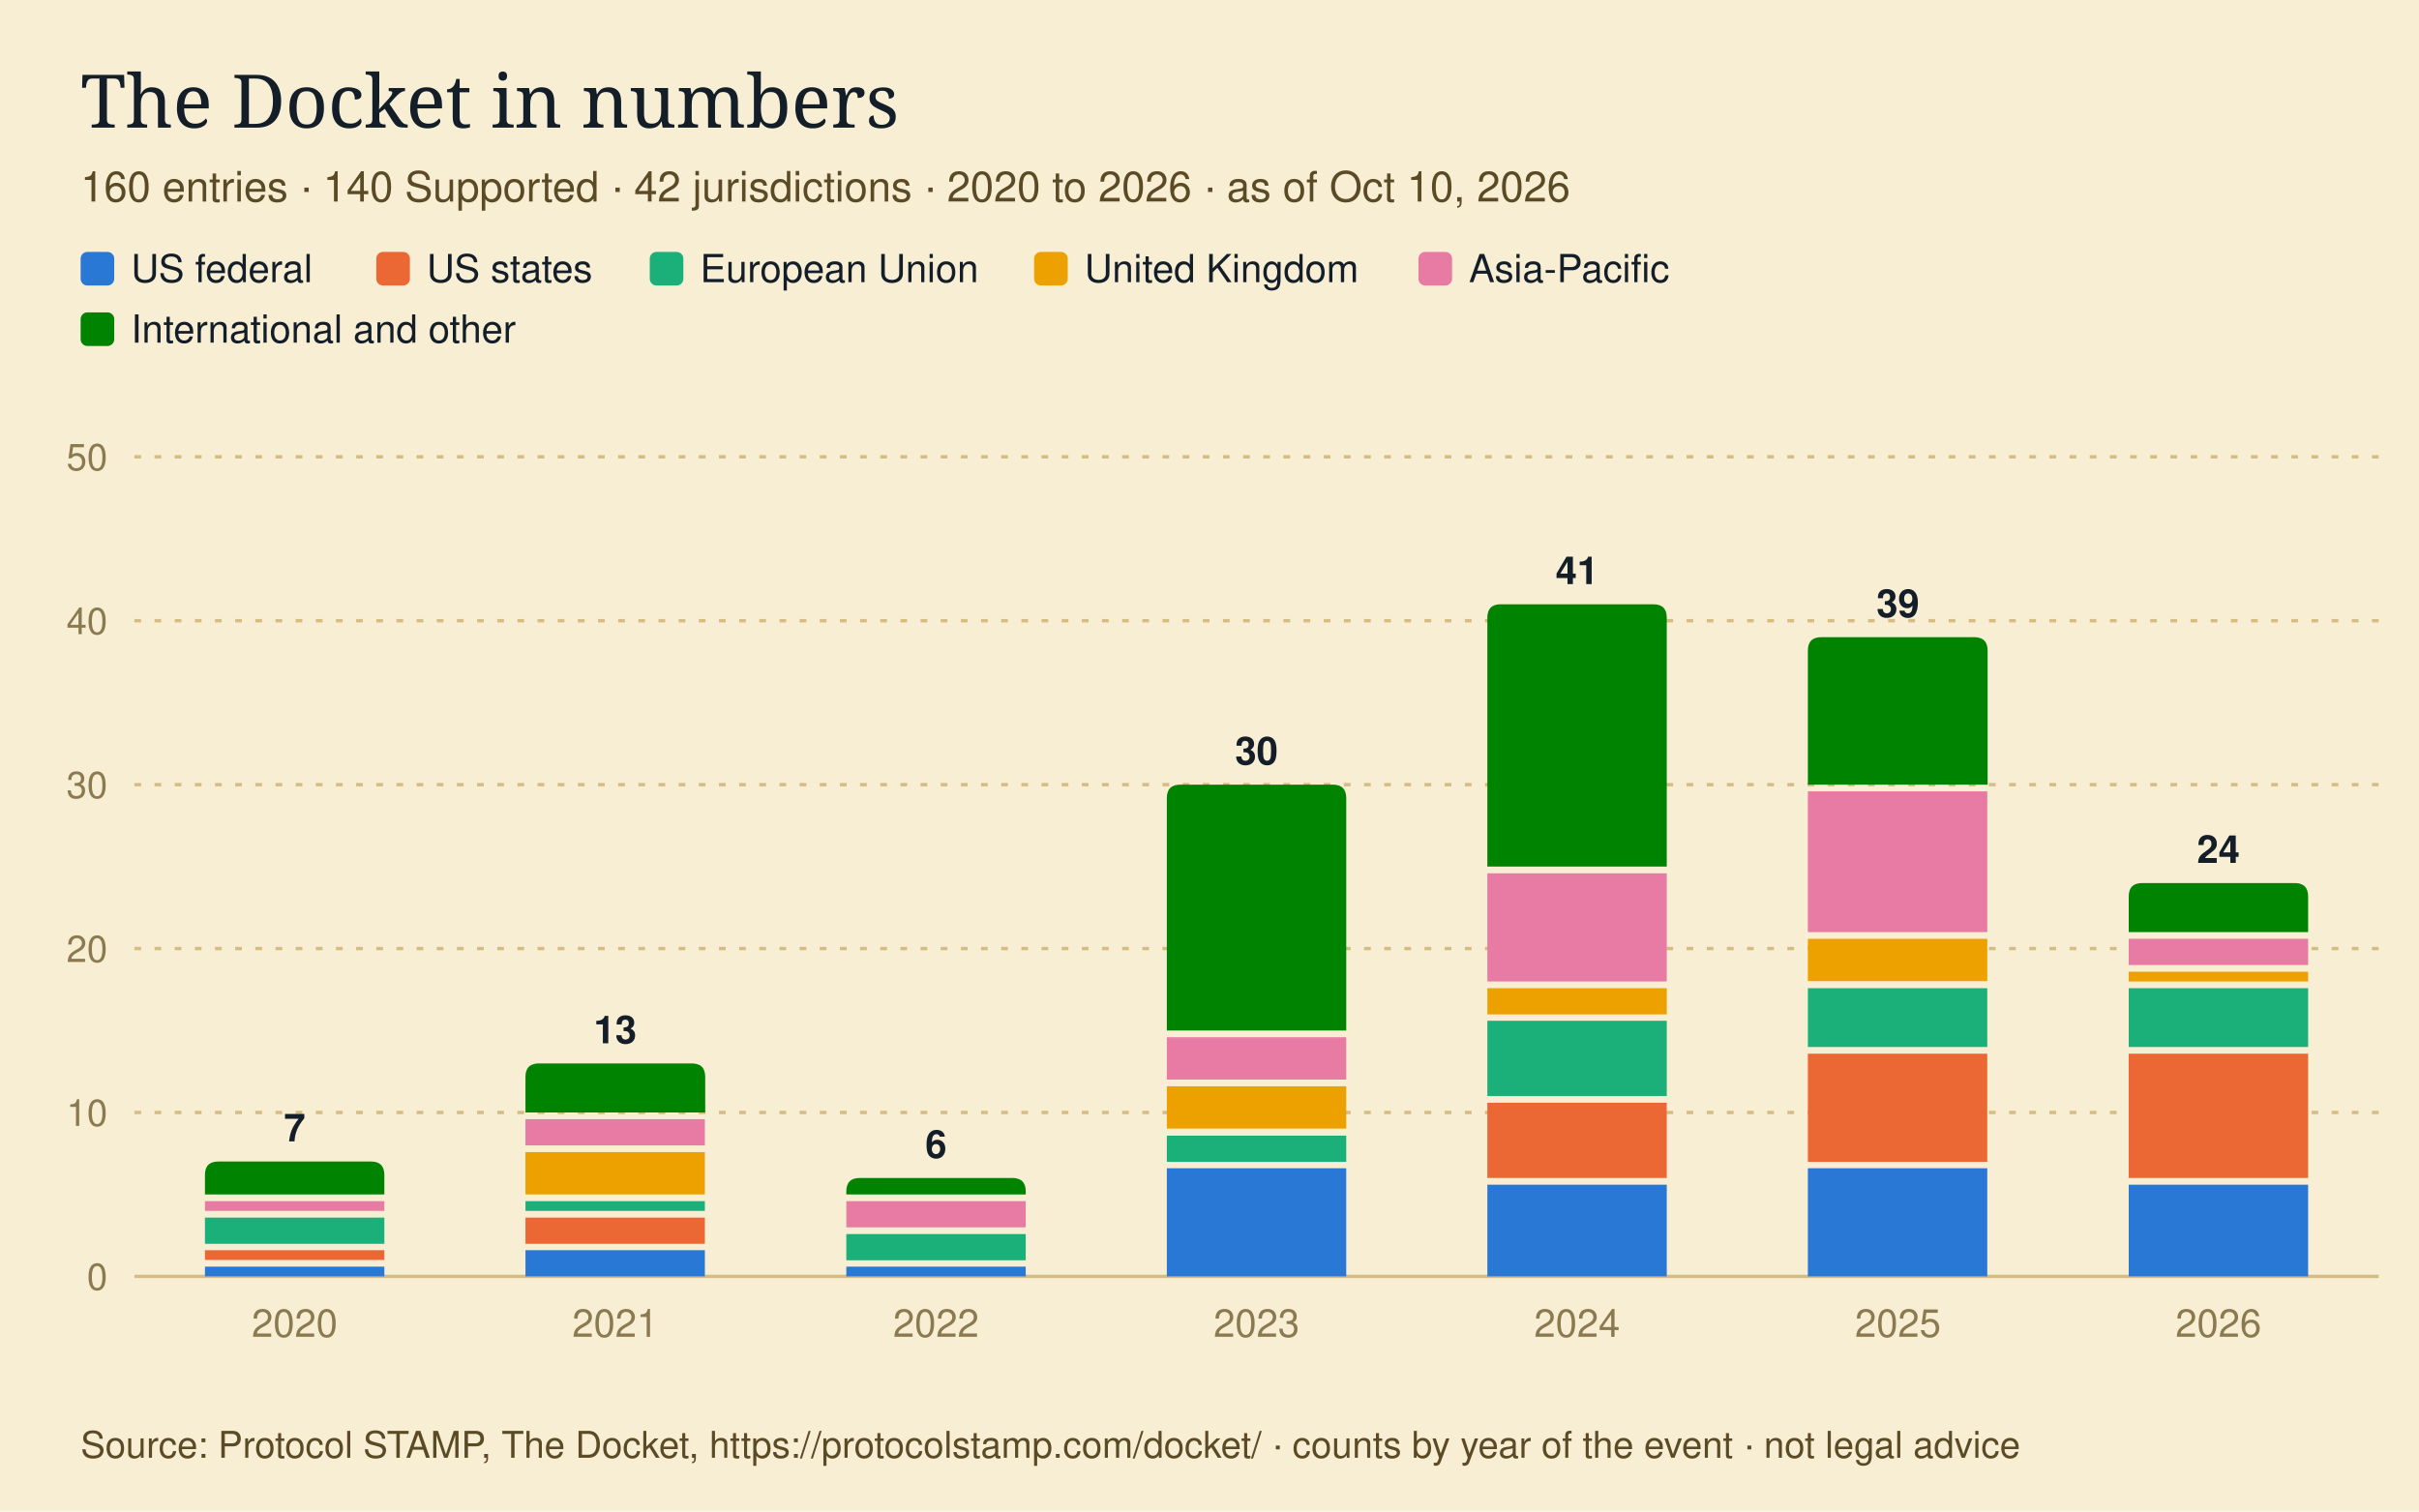
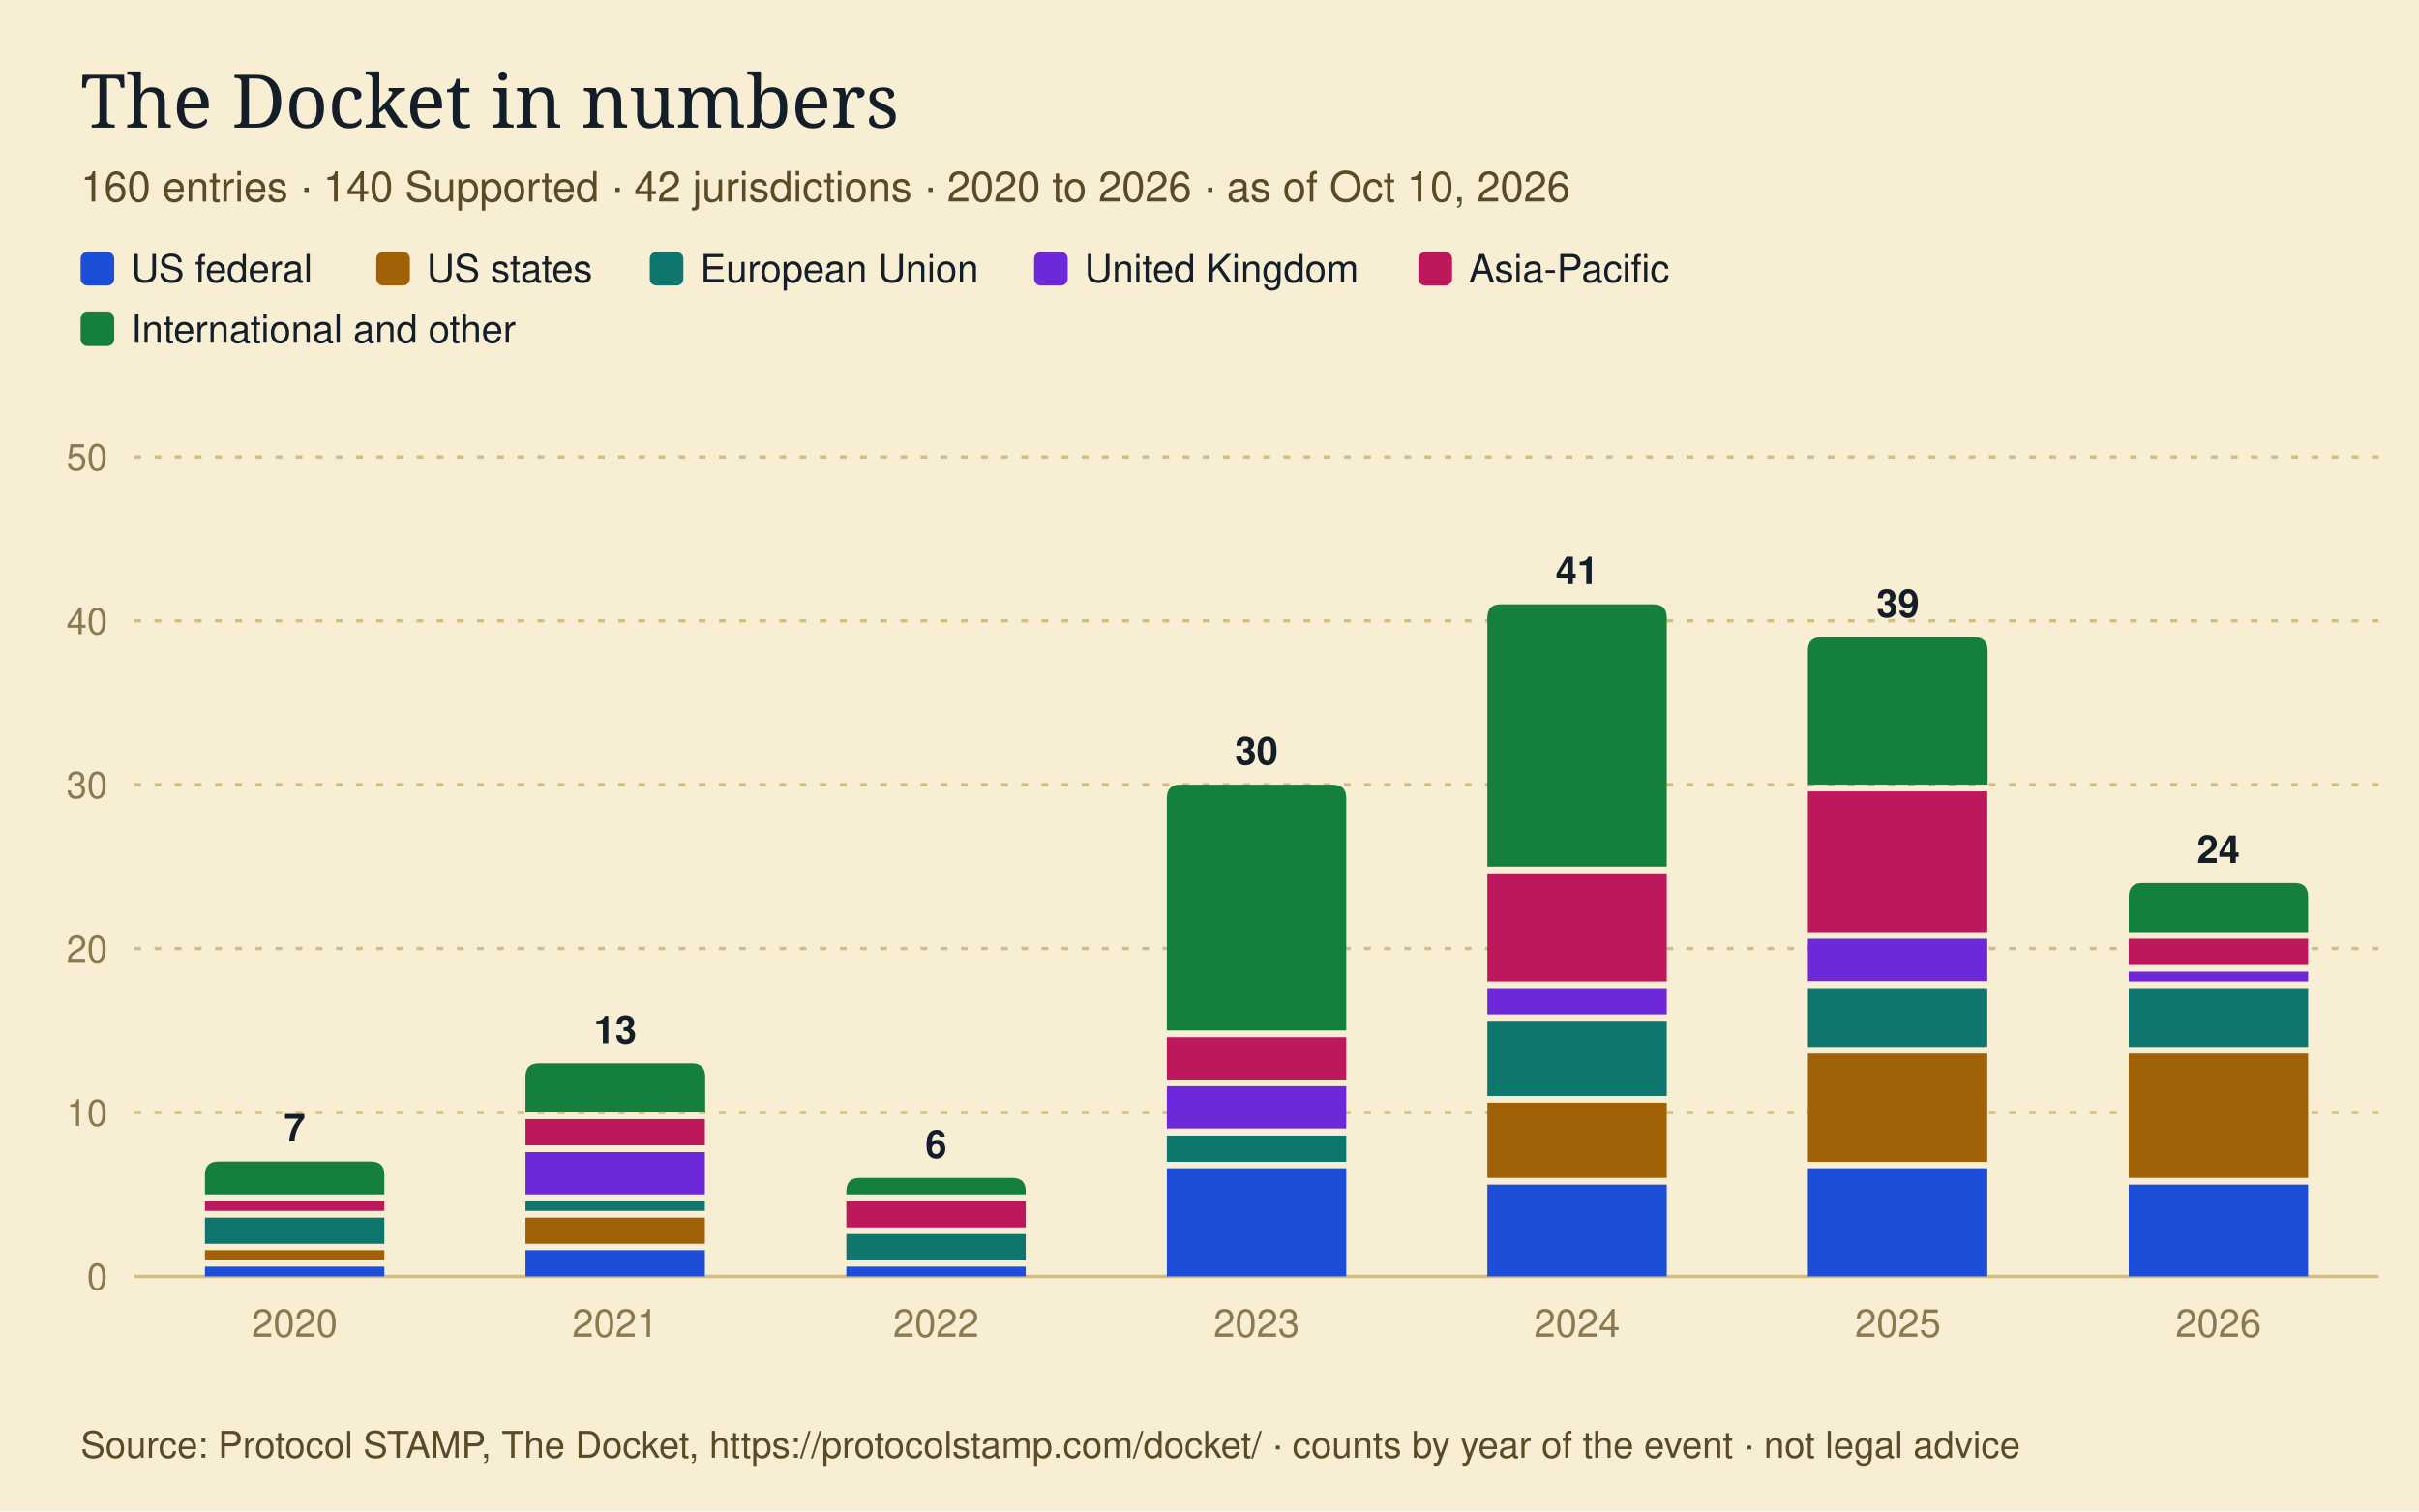
<svg xmlns="http://www.w3.org/2000/svg" viewBox="0 0 720 450" width="720" height="450" role="img" aria-labelledby="t d" font-family="IBM Plex Sans, Helvetica, Arial, sans-serif">
  <rect width="720" height="450" fill="#F8EED3" />
  <text x="24" y="38" font-size="22" font-family="IBM Plex Serif, Georgia, serif" fill="#131E29">The Docket in numbers</text>
  <text x="24" y="60" font-size="12.5" fill="#5A4B26">160 entries · 140 Supported · 42 jurisdictions · 2020 to 2026 · as of Oct 10, 2026</text>
-   <rect x="24" y="75" width="10" height="10" rx="2" fill="#2a78d6" />
+   <rect x="24" y="75" width="10" height="10" rx="2" fill="#1D4ED8" />
  <text x="39" y="84" font-size="11.5" fill="#131E29">US federal</text>
-   <rect x="112.0" y="75" width="10" height="10" rx="2" fill="#eb6834" />
+   <rect x="112.0" y="75" width="10" height="10" rx="2" fill="#A16207" />
  <text x="127.0" y="84" font-size="11.5" fill="#131E29">US states</text>
-   <rect x="193.4" y="75" width="10" height="10" rx="2" fill="#1baf7a" />
+   <rect x="193.4" y="75" width="10" height="10" rx="2" fill="#0F766E" />
  <text x="208.4" y="84" font-size="11.5" fill="#131E29">European Union</text>
-   <rect x="307.8" y="75" width="10" height="10" rx="2" fill="#eda100" />
+   <rect x="307.8" y="75" width="10" height="10" rx="2" fill="#6D28D9" />
  <text x="322.8" y="84" font-size="11.5" fill="#131E29">United Kingdom</text>
-   <rect x="422.2" y="75" width="10" height="10" rx="2" fill="#e87ba4" />
+   <rect x="422.2" y="75" width="10" height="10" rx="2" fill="#BE185D" />
  <text x="437.2" y="84" font-size="11.5" fill="#131E29">Asia-Pacific</text>
-   <rect x="24" y="93" width="10" height="10" rx="2" fill="#008300" />
+   <rect x="24" y="93" width="10" height="10" rx="2" fill="#15803D" />
  <text x="39" y="102" font-size="11.5" fill="#131E29">International and other</text>
  <g transform="translate(0,114)">
    <line x1="40" x2="708" y1="266.0" y2="266.0" stroke="#D3BD84" stroke-width="1" />
    <text x="32" y="270.0" text-anchor="end" font-size="11" fill="#8B7A50">0</text>
    <line x1="40" x2="708" y1="217.2" y2="217.2" stroke="#D3BD84" stroke-width="1" stroke-dasharray="2 4" />
    <text x="32" y="221.2" text-anchor="end" font-size="11" fill="#8B7A50">10</text>
    <line x1="40" x2="708" y1="168.4" y2="168.4" stroke="#D3BD84" stroke-width="1" stroke-dasharray="2 4" />
    <text x="32" y="172.4" text-anchor="end" font-size="11" fill="#8B7A50">20</text>
    <line x1="40" x2="708" y1="119.6" y2="119.6" stroke="#D3BD84" stroke-width="1" stroke-dasharray="2 4" />
    <text x="32" y="123.6" text-anchor="end" font-size="11" fill="#8B7A50">30</text>
    <line x1="40" x2="708" y1="70.8" y2="70.8" stroke="#D3BD84" stroke-width="1" stroke-dasharray="2 4" />
    <text x="32" y="74.8" text-anchor="end" font-size="11" fill="#8B7A50">40</text>
    <line x1="40" x2="708" y1="22.0" y2="22.0" stroke="#D3BD84" stroke-width="1" stroke-dasharray="2 4" />
    <text x="32" y="26.0" text-anchor="end" font-size="11" fill="#8B7A50">50</text>
-     <rect x="61.0" y="263.1" width="53.4" height="2.9" fill="#2a78d6" />
-     <rect x="61.0" y="258.2" width="53.4" height="2.9" fill="#eb6834" />
-     <rect x="61.0" y="248.5" width="53.4" height="7.8" fill="#1baf7a" />
-     <rect x="61.0" y="243.6" width="53.4" height="2.9" fill="#e87ba4" />
-     <path d="M61.0,241.6 V235.8 Q61.0,231.8 65.0,231.8 H110.4 Q114.4,231.8 114.4,235.8 V241.6 Z" fill="#008300" />
+     <rect x="61.0" y="263.1" width="53.4" height="2.9" fill="#1D4ED8" />
+     <rect x="61.0" y="258.2" width="53.4" height="2.9" fill="#A16207" />
+     <rect x="61.0" y="248.5" width="53.4" height="7.8" fill="#0F766E" />
+     <rect x="61.0" y="243.6" width="53.4" height="2.9" fill="#BE185D" />
+     <path d="M61.0,241.6 V235.8 Q61.0,231.8 65.0,231.8 H110.4 Q114.4,231.8 114.4,235.8 V241.6 Z" fill="#15803D" />
    <text x="87.7" y="225.8" text-anchor="middle" font-size="11.5" font-weight="600" fill="#131E29">7</text>
    <text x="87.7" y="284" text-anchor="middle" font-size="11.5" fill="#8B7A50">2020</text>
-     <rect x="156.4" y="258.2" width="53.4" height="7.8" fill="#2a78d6" />
-     <rect x="156.4" y="248.5" width="53.4" height="7.8" fill="#eb6834" />
-     <rect x="156.4" y="243.6" width="53.4" height="2.9" fill="#1baf7a" />
-     <rect x="156.4" y="229.0" width="53.4" height="12.6" fill="#eda100" />
-     <rect x="156.4" y="219.2" width="53.4" height="7.8" fill="#e87ba4" />
-     <path d="M156.4,217.2 V206.6 Q156.4,202.6 160.4,202.6 H205.9 Q209.9,202.6 209.9,206.6 V217.2 Z" fill="#008300" />
+     <rect x="156.4" y="258.2" width="53.4" height="7.8" fill="#1D4ED8" />
+     <rect x="156.4" y="248.5" width="53.4" height="7.8" fill="#A16207" />
+     <rect x="156.4" y="243.6" width="53.4" height="2.9" fill="#0F766E" />
+     <rect x="156.4" y="229.0" width="53.4" height="12.6" fill="#6D28D9" />
+     <rect x="156.4" y="219.2" width="53.4" height="7.8" fill="#BE185D" />
+     <path d="M156.4,217.2 V206.6 Q156.4,202.6 160.4,202.6 H205.9 Q209.9,202.6 209.9,206.6 V217.2 Z" fill="#15803D" />
    <text x="183.1" y="196.6" text-anchor="middle" font-size="11.5" font-weight="600" fill="#131E29">13</text>
    <text x="183.1" y="284" text-anchor="middle" font-size="11.5" fill="#8B7A50">2021</text>
-     <rect x="251.9" y="263.1" width="53.4" height="2.9" fill="#2a78d6" />
-     <rect x="251.9" y="253.4" width="53.4" height="7.8" fill="#1baf7a" />
-     <rect x="251.9" y="243.6" width="53.4" height="7.8" fill="#e87ba4" />
-     <path d="M251.9,241.6 V240.7 Q251.9,236.7 255.9,236.7 H301.3 Q305.3,236.7 305.3,240.7 V241.6 Z" fill="#008300" />
+     <rect x="251.9" y="263.1" width="53.4" height="2.9" fill="#1D4ED8" />
+     <rect x="251.9" y="253.4" width="53.4" height="7.8" fill="#0F766E" />
+     <rect x="251.9" y="243.6" width="53.4" height="7.8" fill="#BE185D" />
+     <path d="M251.9,241.6 V240.7 Q251.9,236.7 255.9,236.7 H301.3 Q305.3,236.7 305.3,240.7 V241.6 Z" fill="#15803D" />
    <text x="278.6" y="230.7" text-anchor="middle" font-size="11.5" font-weight="600" fill="#131E29">6</text>
    <text x="278.6" y="284" text-anchor="middle" font-size="11.5" fill="#8B7A50">2022</text>
-     <rect x="347.3" y="233.8" width="53.4" height="32.2" fill="#2a78d6" />
-     <rect x="347.3" y="224.1" width="53.4" height="7.8" fill="#1baf7a" />
-     <rect x="347.3" y="209.4" width="53.4" height="12.6" fill="#eda100" />
-     <rect x="347.3" y="194.8" width="53.4" height="12.6" fill="#e87ba4" />
-     <path d="M347.3,192.8 V123.6 Q347.3,119.6 351.3,119.6 H396.7 Q400.7,119.6 400.7,123.6 V192.8 Z" fill="#008300" />
+     <rect x="347.3" y="233.8" width="53.4" height="32.2" fill="#1D4ED8" />
+     <rect x="347.3" y="224.1" width="53.4" height="7.8" fill="#0F766E" />
+     <rect x="347.3" y="209.4" width="53.4" height="12.6" fill="#6D28D9" />
+     <rect x="347.3" y="194.8" width="53.4" height="12.6" fill="#BE185D" />
+     <path d="M347.3,192.8 V123.6 Q347.3,119.6 351.3,119.6 H396.7 Q400.7,119.6 400.7,123.6 V192.8 Z" fill="#15803D" />
    <text x="374.0" y="113.6" text-anchor="middle" font-size="11.5" font-weight="600" fill="#131E29">30</text>
    <text x="374.0" y="284" text-anchor="middle" font-size="11.5" fill="#8B7A50">2023</text>
-     <rect x="442.7" y="238.7" width="53.4" height="27.3" fill="#2a78d6" />
-     <rect x="442.7" y="214.3" width="53.4" height="22.4" fill="#eb6834" />
-     <rect x="442.7" y="189.9" width="53.4" height="22.4" fill="#1baf7a" />
-     <rect x="442.7" y="180.2" width="53.4" height="7.8" fill="#eda100" />
-     <rect x="442.7" y="146.0" width="53.4" height="32.2" fill="#e87ba4" />
-     <path d="M442.7,144.0 V69.9 Q442.7,65.9 446.7,65.9 H492.1 Q496.1,65.9 496.1,69.9 V144.0 Z" fill="#008300" />
+     <rect x="442.7" y="238.7" width="53.4" height="27.3" fill="#1D4ED8" />
+     <rect x="442.7" y="214.3" width="53.4" height="22.4" fill="#A16207" />
+     <rect x="442.7" y="189.9" width="53.4" height="22.4" fill="#0F766E" />
+     <rect x="442.7" y="180.2" width="53.4" height="7.8" fill="#6D28D9" />
+     <rect x="442.7" y="146.0" width="53.4" height="32.2" fill="#BE185D" />
+     <path d="M442.7,144.0 V69.9 Q442.7,65.9 446.7,65.9 H492.1 Q496.1,65.9 496.1,69.9 V144.0 Z" fill="#15803D" />
    <text x="469.4" y="59.9" text-anchor="middle" font-size="11.5" font-weight="600" fill="#131E29">41</text>
    <text x="469.4" y="284" text-anchor="middle" font-size="11.5" fill="#8B7A50">2024</text>
-     <rect x="538.1" y="233.8" width="53.4" height="32.2" fill="#2a78d6" />
-     <rect x="538.1" y="199.7" width="53.4" height="32.2" fill="#eb6834" />
-     <rect x="538.1" y="180.2" width="53.4" height="17.5" fill="#1baf7a" />
-     <rect x="538.1" y="165.5" width="53.4" height="12.6" fill="#eda100" />
-     <rect x="538.1" y="121.6" width="53.4" height="41.9" fill="#e87ba4" />
-     <path d="M538.1,119.6 V79.7 Q538.1,75.7 542.1,75.7 H587.6 Q591.6,75.7 591.6,79.7 V119.6 Z" fill="#008300" />
+     <rect x="538.1" y="233.8" width="53.4" height="32.2" fill="#1D4ED8" />
+     <rect x="538.1" y="199.7" width="53.4" height="32.2" fill="#A16207" />
+     <rect x="538.1" y="180.2" width="53.4" height="17.5" fill="#0F766E" />
+     <rect x="538.1" y="165.5" width="53.4" height="12.6" fill="#6D28D9" />
+     <rect x="538.1" y="121.6" width="53.4" height="41.9" fill="#BE185D" />
+     <path d="M538.1,119.6 V79.7 Q538.1,75.7 542.1,75.7 H587.6 Q591.6,75.7 591.6,79.7 V119.6 Z" fill="#15803D" />
    <text x="564.9" y="69.7" text-anchor="middle" font-size="11.5" font-weight="600" fill="#131E29">39</text>
    <text x="564.9" y="284" text-anchor="middle" font-size="11.5" fill="#8B7A50">2025</text>
-     <rect x="633.6" y="238.7" width="53.4" height="27.3" fill="#2a78d6" />
-     <rect x="633.6" y="199.7" width="53.4" height="37.0" fill="#eb6834" />
-     <rect x="633.6" y="180.2" width="53.4" height="17.5" fill="#1baf7a" />
-     <rect x="633.6" y="175.3" width="53.4" height="2.9" fill="#eda100" />
-     <rect x="633.6" y="165.5" width="53.4" height="7.8" fill="#e87ba4" />
-     <path d="M633.6,163.5 V152.9 Q633.6,148.9 637.6,148.9 H683.0 Q687.0,148.9 687.0,152.9 V163.5 Z" fill="#008300" />
+     <rect x="633.6" y="238.7" width="53.4" height="27.3" fill="#1D4ED8" />
+     <rect x="633.6" y="199.7" width="53.4" height="37.0" fill="#A16207" />
+     <rect x="633.6" y="180.2" width="53.4" height="17.5" fill="#0F766E" />
+     <rect x="633.6" y="175.3" width="53.4" height="2.9" fill="#6D28D9" />
+     <rect x="633.6" y="165.5" width="53.4" height="7.8" fill="#BE185D" />
+     <path d="M633.6,163.5 V152.9 Q633.6,148.9 637.6,148.9 H683.0 Q687.0,148.9 687.0,152.9 V163.5 Z" fill="#15803D" />
    <text x="660.3" y="142.9" text-anchor="middle" font-size="11.5" font-weight="600" fill="#131E29">24</text>
    <text x="660.3" y="284" text-anchor="middle" font-size="11.5" fill="#8B7A50">2026</text>
  </g>
  <text x="24" y="434" font-size="11" fill="#5A4B26">Source: Protocol STAMP, The Docket, https://protocolstamp.com/docket/ · counts by year of the event · not legal advice</text>
</svg>
